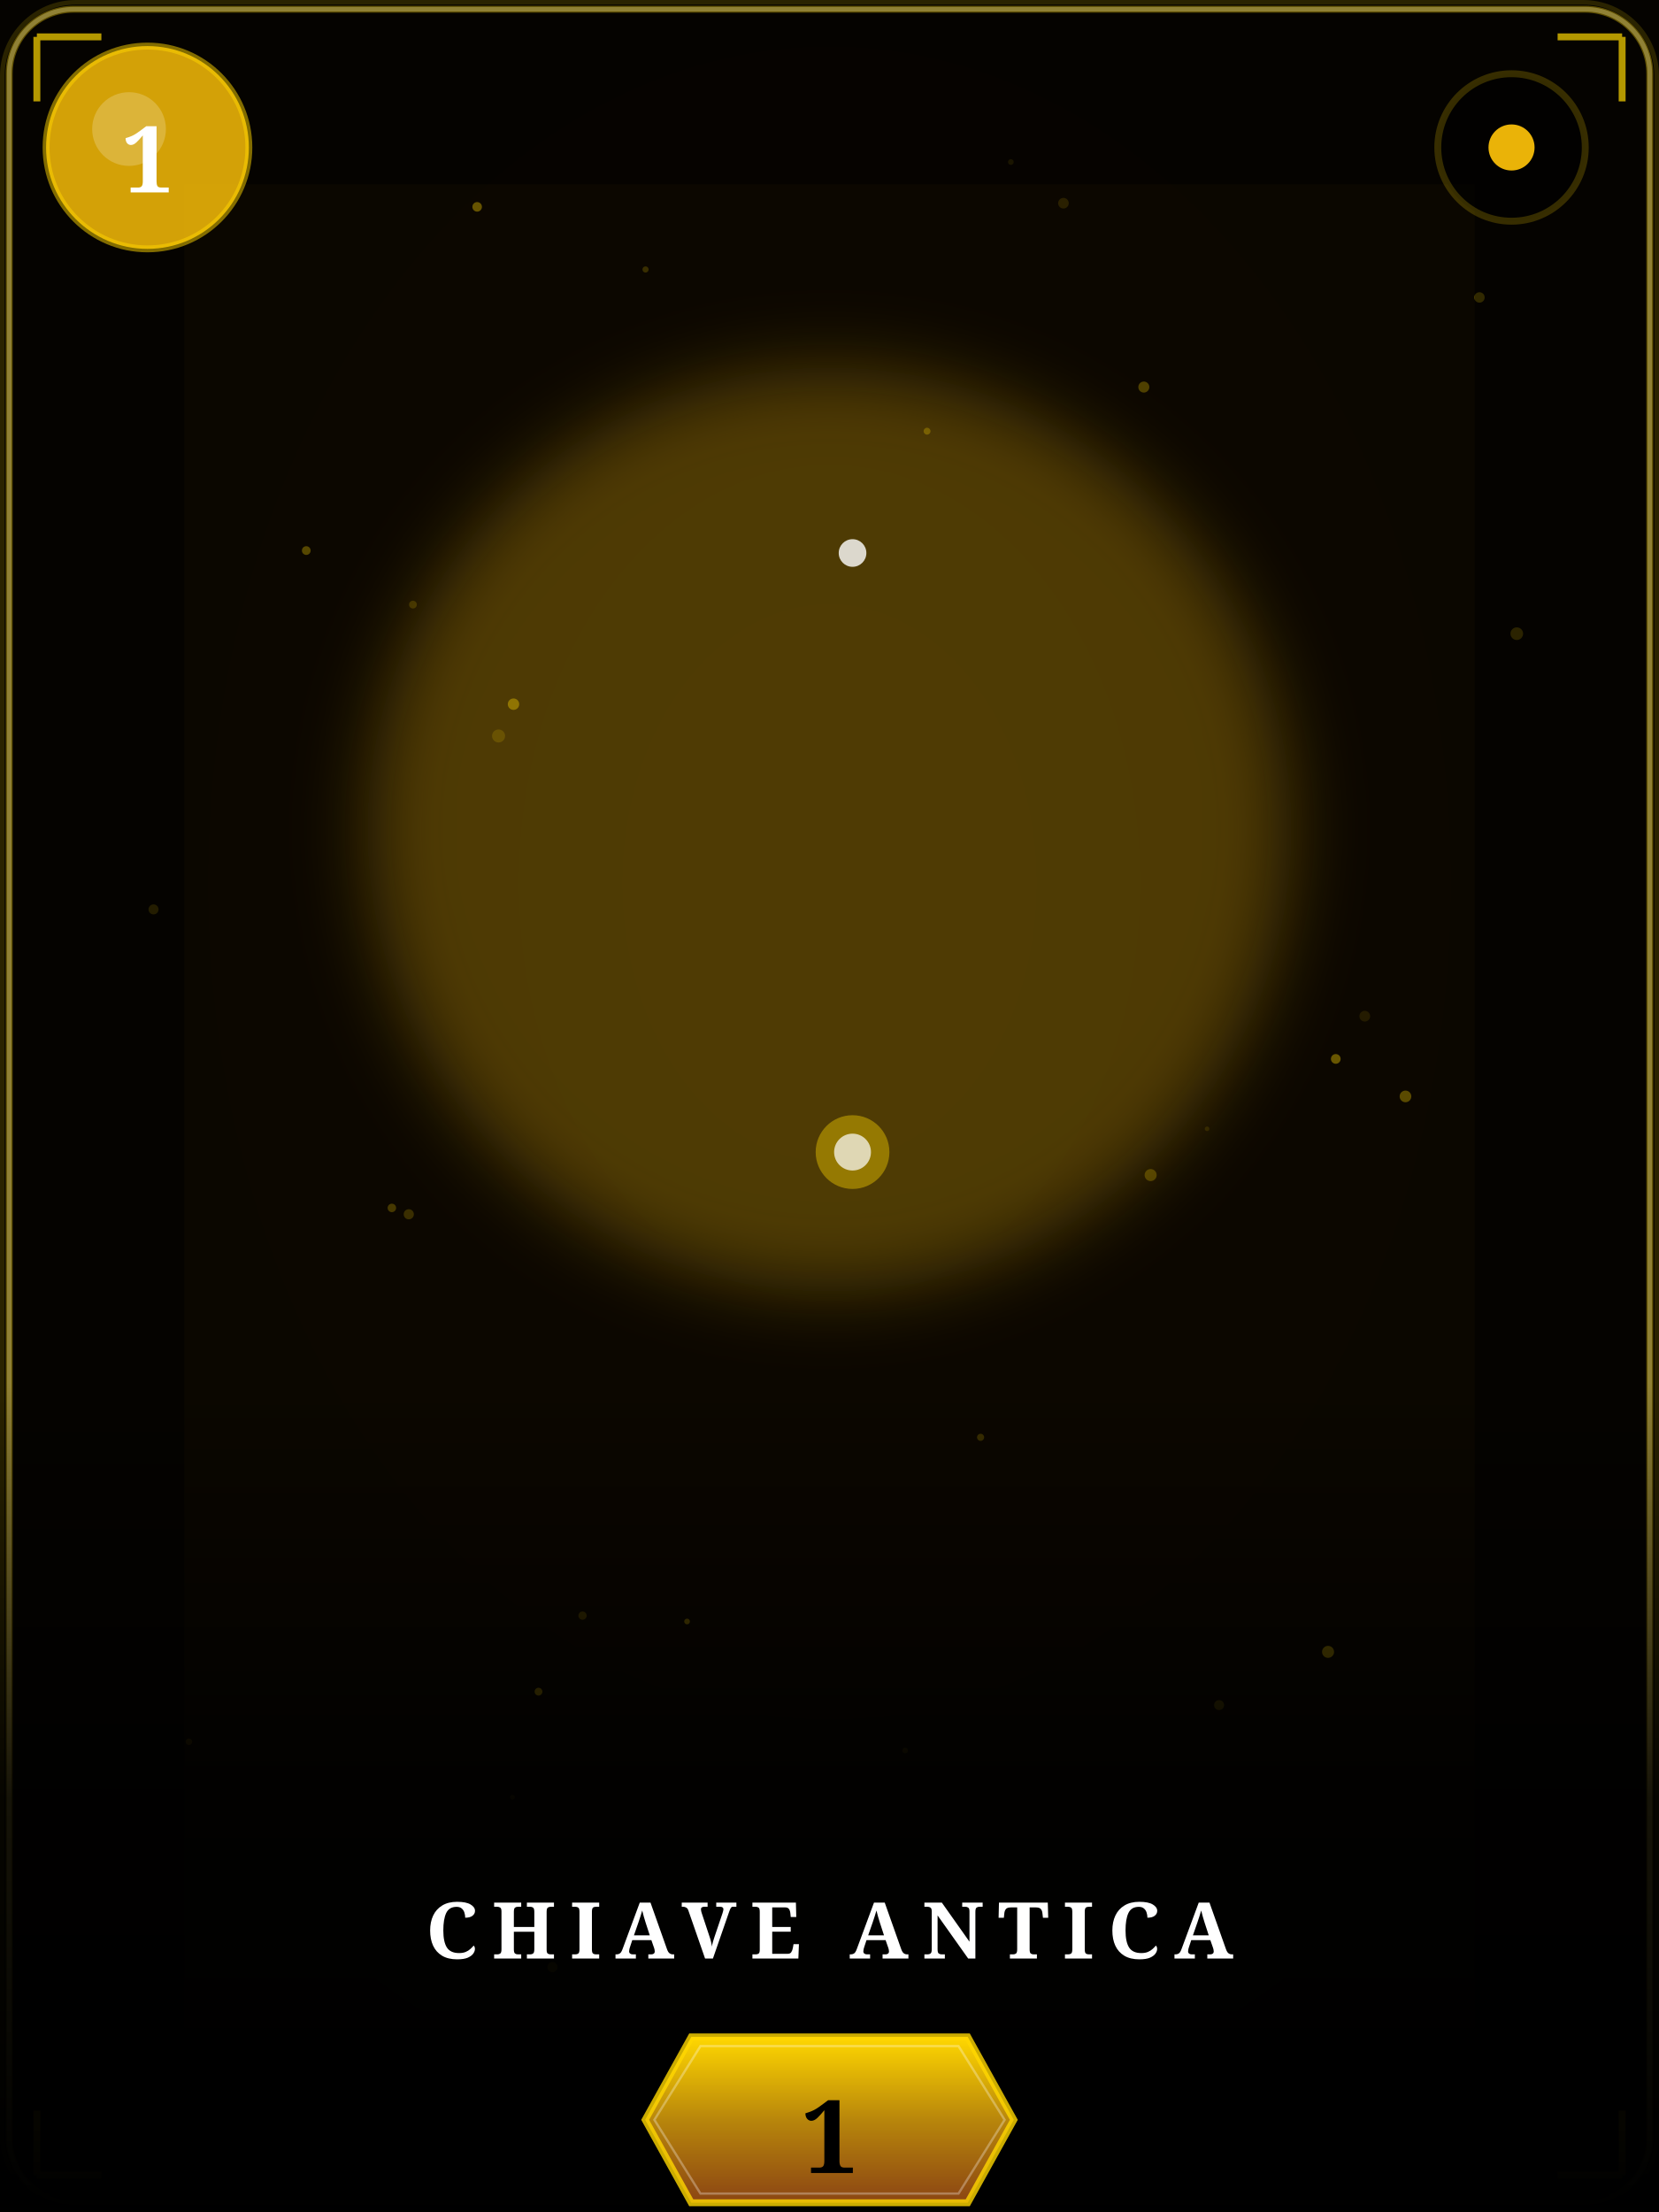
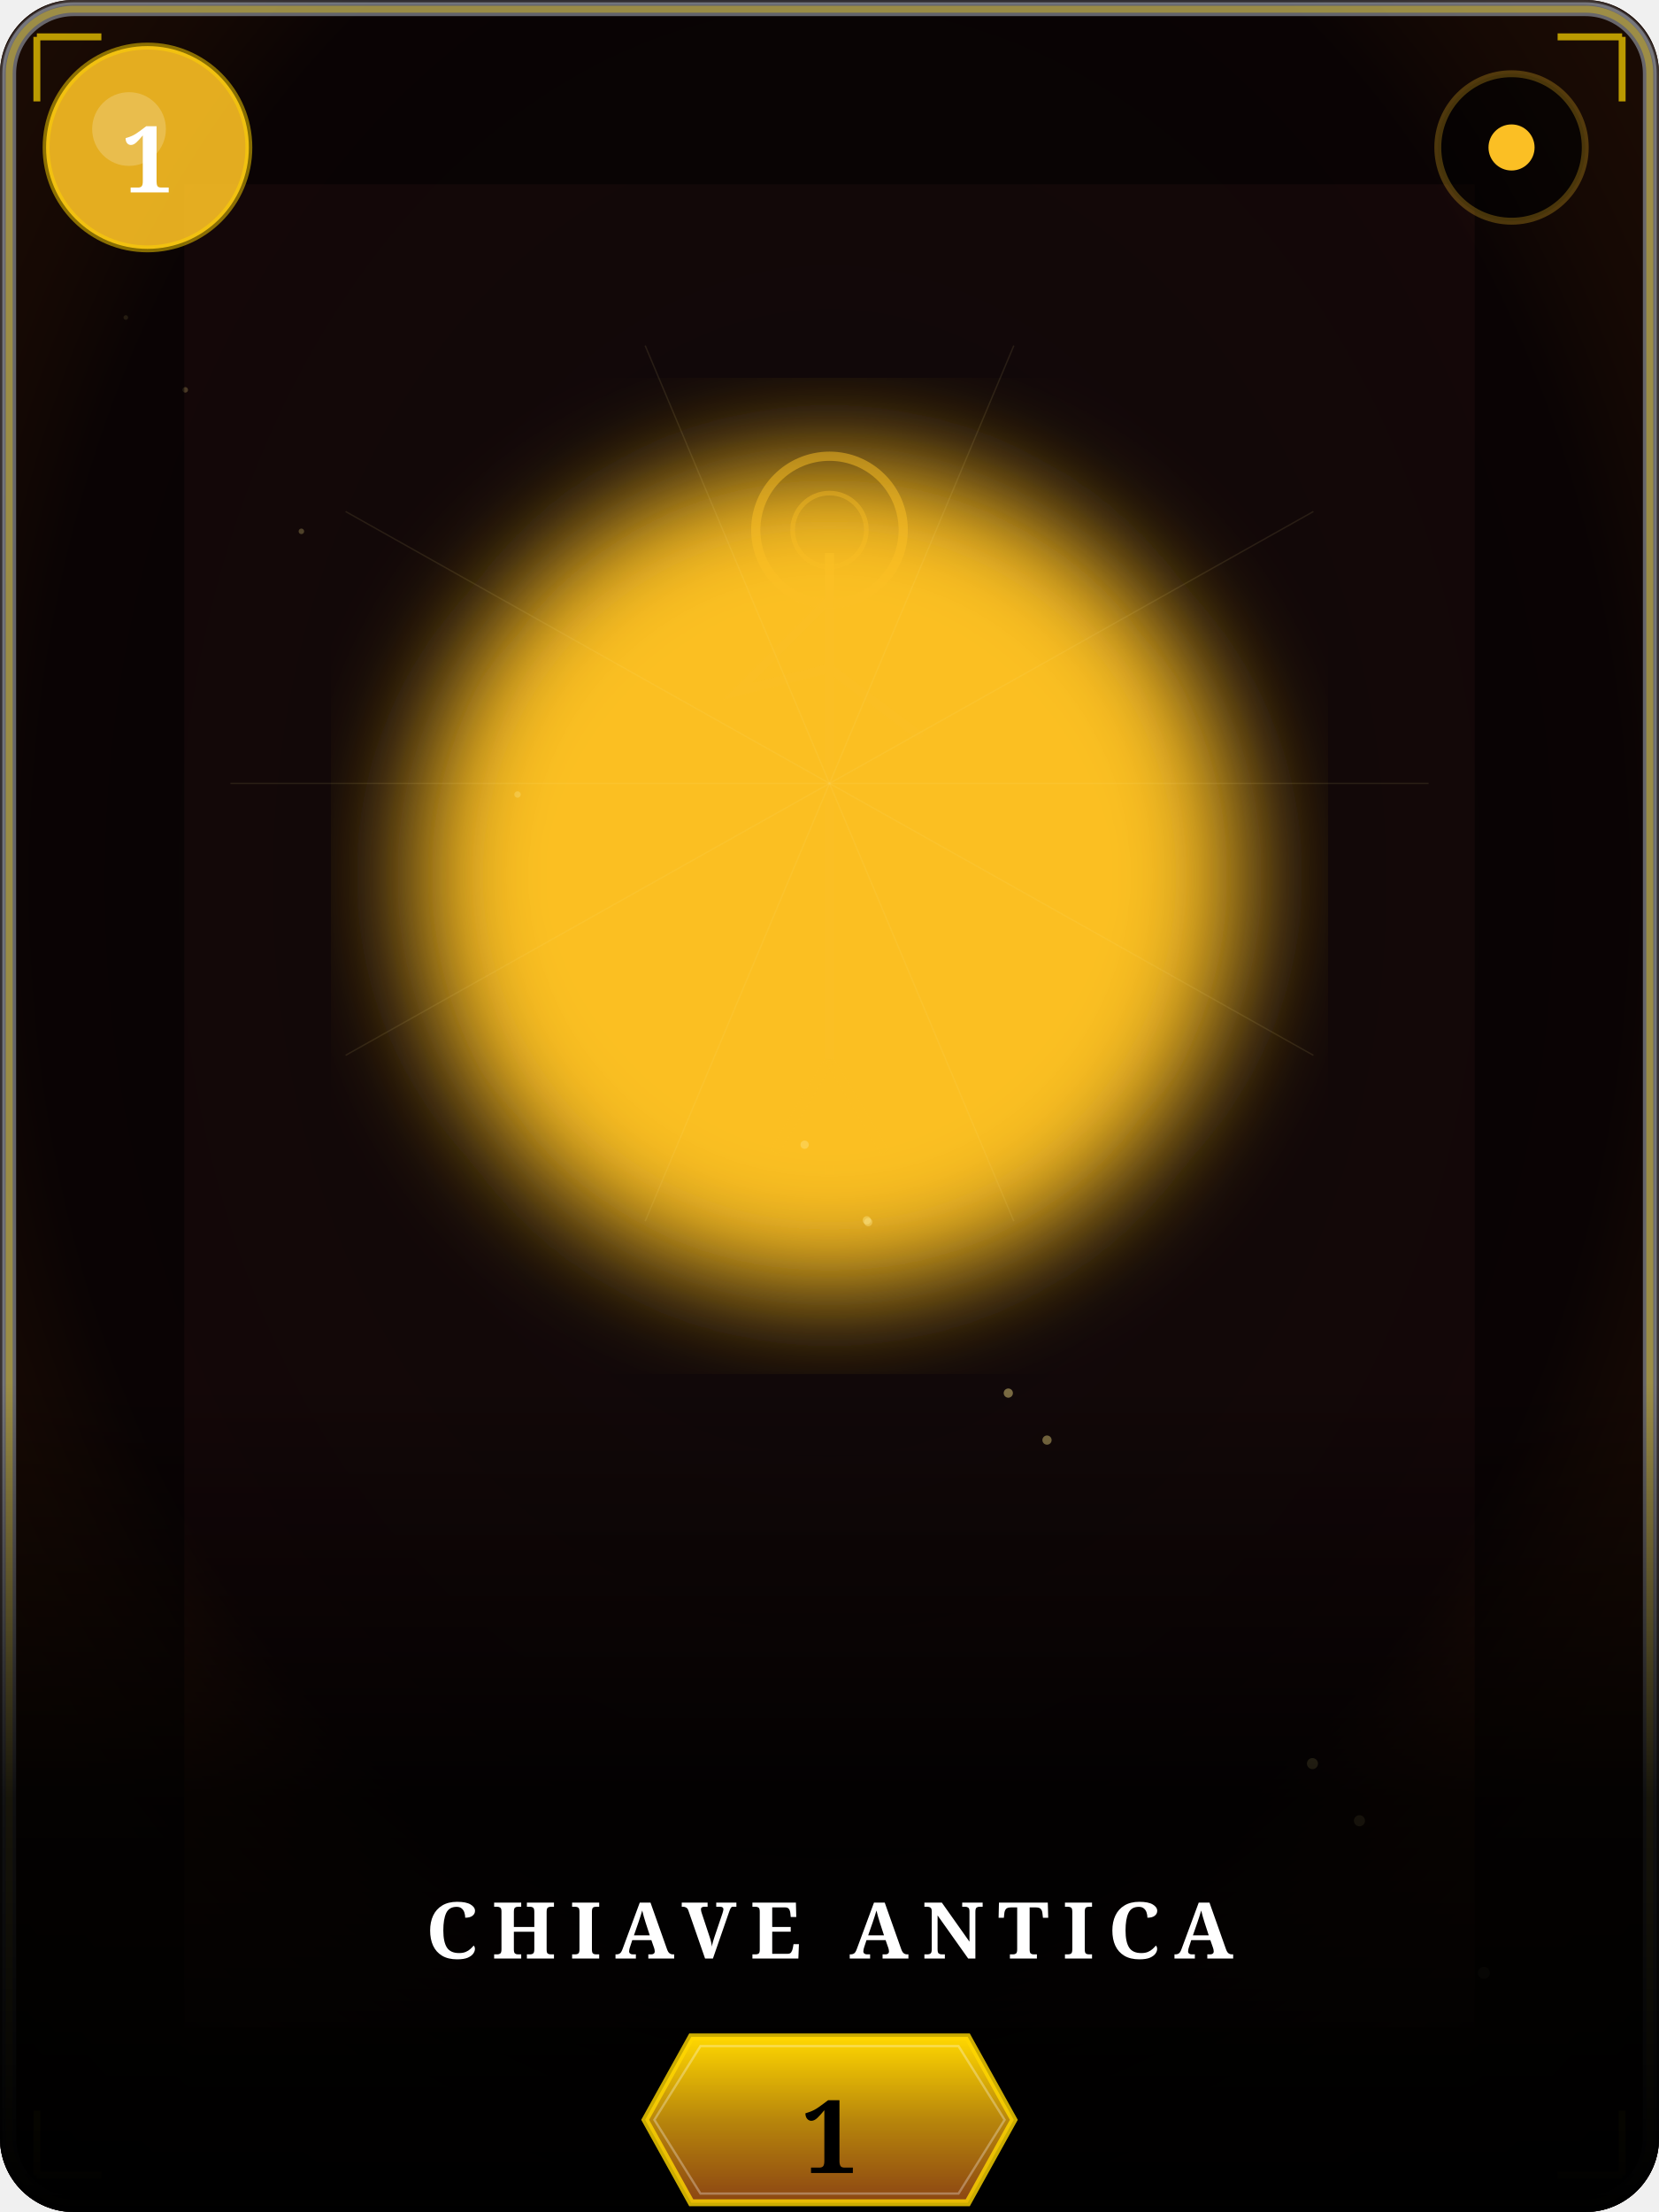
<svg xmlns="http://www.w3.org/2000/svg" viewBox="0 0 360 480" width="360" height="480">
  <defs>
-     <radialGradient id="v" cx="50%" cy="40%" r="75%">
-       <stop offset="0%" stop-color="#0d0800" />
-       <stop offset="100%" stop-color="#0a0600" />
+     <radialGradient id="bg_o1_chiave_antica" cx="50%" cy="40%" r="80%">
+       <stop offset="0%" stop-color="#fbbf2408" />
+       <stop offset="60%" stop-color="#b4530915" />
+       <stop offset="100%" stop-color="#050008" />
    </radialGradient>
-     <linearGradient id="tb" x1="0" y1="0" x2="0" y2="1">
+     <linearGradient id="tb_o1_chiave_antica" x1="0" y1="0" x2="0" y2="1">
      <stop offset="0%" stop-color="rgba(0,0,0,0)" />
      <stop offset="50%" stop-color="rgba(0,0,0,0.85)" />
      <stop offset="100%" stop-color="rgba(0,0,0,1)" />
    </linearGradient>
-     <linearGradient id="ph" x1="0" y1="0" x2="0" y2="1">
+     <linearGradient id="ph_o1_chiave_antica" x1="0" y1="0" x2="0" y2="1">
      <stop offset="0%" stop-color="#ffd700" />
      <stop offset="50%" stop-color="#b8860b" />
      <stop offset="100%" stop-color="#8b4513" />
    </linearGradient>
-     <filter id="g">
-       <feGaussianBlur stdDeviation="8" />
+     <filter id="g_o1_chiave_antica">
+       <feGaussianBlur stdDeviation="12" />
    </filter>
-     <filter id="g2">
-       <feGaussianBlur stdDeviation="4" />
+     <filter id="gm_o1_chiave_antica">
+       <feGaussianBlur stdDeviation="6" />
    </filter>
-     <filter id="g3">
-       <feGaussianBlur stdDeviation="15" />
+     <filter id="gs_o1_chiave_antica">
+       <feGaussianBlur stdDeviation="20" />
    </filter>
+     <clipPath id="c_o1_chiave_antica">
+       <rect x="0" y="0" width="360" height="480" rx="16" />
+     </clipPath>
  </defs>
-   <g clip-path="url(#c)">
-     <rect x="0" y="0" width="360" height="480" fill="#0d0800" />
-     <rect x="0" y="0" width="360" height="480" fill="url(#v)" />
-     <circle cx="180" cy="180" r="100" fill="#eab308" opacity="0.3" filter="url(#g)" />
-     <circle cx="66.462" cy="119.469" r="0.948" fill="#ffd700" opacity="0.305" />
-     <circle cx="296.154" cy="220.51" r="1.164" fill="#ffd700" opacity="0.101" />
-     <circle cx="89.605" cy="131.198" r="0.844" fill="#ffd700" opacity="0.165" />
-     <circle cx="116.856" cy="367.09" r="0.846" fill="#ffd700" opacity="0.372" />
-     <circle cx="321.04" cy="64.545" r="1.132" fill="#ffd700" opacity="0.358" />
-     <circle cx="212.785" cy="311.896" r="0.772" fill="#ffd700" opacity="0.193" />
-     <circle cx="288.185" cy="358.453" r="1.304" fill="#ffd700" opacity="0.384" />
-     <circle cx="108.186" cy="159.699" r="1.414" fill="#ffd700" opacity="0.154" />
-     <circle cx="329.141" cy="137.507" r="1.369" fill="#ffd700" opacity="0.307" />
-     <circle cx="140.081" cy="58.477" r="0.672" fill="#ffd700" opacity="0.184" />
-     <circle cx="111.43" cy="152.805" r="1.239" fill="#ffd700" opacity="0.374" />
-     <circle cx="230.764" cy="44.095" r="1.152" fill="#ffd700" opacity="0.123" />
-     <circle cx="119.881" cy="426.861" r="1.108" fill="#ffd700" opacity="0.277" />
-     <circle cx="33.315" cy="197.338" r="1.085" fill="#ffd700" opacity="0.25" />
-     <circle cx="289.861" cy="229.783" r="1.054" fill="#ffd700" opacity="0.382" />
-     <circle cx="261.937" cy="244.954" r="0.502" fill="#ffd700" opacity="0.112" />
-     <circle cx="264.54" cy="370" r="1.085" fill="#ffd700" opacity="0.188" />
-     <circle cx="126.408" cy="350.589" r="0.897" fill="#ffd700" opacity="0.182" />
-     <circle cx="88.704" cy="263.494" r="1.102" fill="#ffd700" opacity="0.189" />
-     <circle cx="111.196" cy="389.988" r="0.521" fill="#ffd700" opacity="0.144" />
-     <circle cx="248.208" cy="83.992" r="1.195" fill="#ffd700" opacity="0.277" />
-     <circle cx="196.414" cy="379.846" r="0.608" fill="#ffd700" opacity="0.129" />
-     <circle cx="103.542" cy="44.888" r="1.038" fill="#ffd700" opacity="0.368" />
-     <circle cx="219.352" cy="35.161" r="0.622" fill="#ffd700" opacity="0.169" />
-     <circle cx="149.092" cy="351.862" r="0.62" fill="#ffd700" opacity="0.328" />
-     <circle cx="201.171" cy="93.567" r="0.75" fill="#ffd700" opacity="0.259" />
-     <circle cx="85.035" cy="262.119" r="0.92" fill="#ffd700" opacity="0.24" />
-     <circle cx="40.998" cy="377.96" r="0.708" fill="#ffd700" opacity="0.143" />
-     <circle cx="249.687" cy="254.987" r="1.308" fill="#ffd700" opacity="0.235" />
-     <circle cx="304.987" cy="237.92" r="1.266" fill="#ffd700" opacity="0.324" />
-     <path d="M170,110 L190,110 L200,130 L190,150 L170,150 L160,130 Z" fill="none" stroke="" stroke-width="0" opacity="" />
-     <path d="M170,110 L190,110 L200,130 L190,150 L170,150 L160,130 Z" fill="none" stroke="0.4" stroke-width="2" opacity="1" />
-     <path d="M185,145 L185,240" fill="none" stroke="0.5" stroke-width="2.5" opacity="1" />
-     <circle cx="185" cy="250" r="8" fill="#ffd700" opacity="0.4" />
-     <circle cx="185" cy="250" r="4" fill="#fff" opacity="0.7" />
-     <circle cx="185" cy="120" r="3" fill="#fff" opacity="0.8" />
-     <rect x="0" y="0" width="360" height="480" fill="none" stroke="#000" stroke-width="80" opacity="0.5" rx="16" />
-     <rect x="0.5" y="0.5" width="359" height="479" fill="none" stroke="rgba(255,215,0,0.15)" stroke-width="1" rx="16" />
-     <rect x="2" y="2" width="356" height="476" fill="none" stroke="#888" stroke-width="1" rx="14" opacity="0.6" />
-     <rect x="2" y="2" width="356" height="476" fill="none" stroke="rgba(255,215,0,0.35)" stroke-width="1.5" rx="14" />
-     <path d="M 8 8 L 8 22 M 8 8 L 22 8" fill="none" stroke="rgba(255,215,0,0.7)" stroke-width="1.5" />
-     <path d="M 352 8 L 352 22 M 352 8 L 338 8" fill="none" stroke="rgba(255,215,0,0.7)" stroke-width="1.5" />
-     <path d="M 8 472 L 8 458 M 8 472 L 22 472" fill="none" stroke="rgba(255,215,0,0.7)" stroke-width="1.5" />
-     <path d="M 352 472 L 352 458 M 352 472 L 338 472" fill="none" stroke="rgba(255,215,0,0.7)" stroke-width="1.5" />
-     <circle cx="32" cy="32" r="22" fill="#eab308" opacity="0.9" />
-     <circle cx="32" cy="32" r="22" fill="none" stroke="rgba(255,215,0,0.5)" stroke-width="1.5" />
-     <circle cx="28" cy="28" r="8" fill="rgba(255,255,255,0.2)" />
-     <text x="32" y="34" text-anchor="middle" dominant-baseline="central" font-size="20" font-weight="900" fill="#fff" font-family="Cinzel,serif">1</text>
-     <circle cx="328" cy="32" r="16" fill="rgba(0,0,0,0.6)" stroke="rgba(255,215,0,0.2)" stroke-width="1.5" />
-     <circle cx="328" cy="32" r="5" fill="#eab308">
-       <animate attributeName="opacity" values="0.3;1;0.3" dur="2s" repeatCount="indefinite" />
-     </circle>
-     <rect x="0" y="300" width="360" height="180" fill="url(#tb)" />
-     <text x="180" y="425" text-anchor="middle" font-size="17" fill="#fff" font-family="Cinzel,serif" font-weight="700" letter-spacing="3">CHIAVE ANTICA</text>
-     <text x="180" y="452" text-anchor="middle" font-size="8" fill="#888" font-family="Montserrat,sans-serif" letter-spacing="4" opacity="0.7">COMUNE</text>
-     <g transform="translate(180,460)">
-       <polygon points="-30,-18 30,-18 40,0 30,18 -30,18 -40,0" fill="url(#ph)" stroke="rgba(255,215,0,0.8)" stroke-width="1.5" />
-       <polygon points="-28,-16 28,-16 38,0 28,16 -28,16 -38,0" fill="none" stroke="rgba(255,255,255,0.3)" stroke-width="0.5" />
-       <text x="0" y="3" text-anchor="middle" dominant-baseline="central" font-size="22" font-weight="900" fill="#000" font-family="Cinzel,serif">1</text>
+   <g clip-path="url(#c_o1_chiave_antica)">
+     <rect x="0" y="0" width="360" height="480" fill="#050008" />
+     <rect x="0" y="0" width="360" height="480" fill="url(#bg_o1_chiave_antica)" />
+     <circle cx="180" cy="190" r="90" fill="#fbbf24" filter="url(#g_o1_chiave_antica)" />
+     <path d="M180,120 L180,230 M180,130 L160,150 L180,145 L200,160" fill="none" stroke="#fbbf24" stroke-width="2" opacity="0.6" />
+     <circle cx="180" cy="115" r="16" fill="none" stroke="#fbbf24" stroke-width="2" opacity="0.5" />
+     <circle cx="180" cy="115" r="8" fill="#fbbf2425" stroke="#fbbf24" stroke-width="1" opacity="0.4" />
+     <line x1="180" y1="230" x2="168" y2="250" stroke="#fbbf24" stroke-width="2" opacity="0.4" />
+     <line x1="180" y1="230" x2="180" y2="255" stroke="#fbbf24" stroke-width="2" opacity="0.4" />
+     <line x1="180" y1="230" x2="192" y2="250" stroke="#fbbf24" stroke-width="2" opacity="0.4" />
+     <line x1="180" y1="170" x2="310" y2="170" stroke="#fde68a" stroke-width="0.3" opacity="0.1" />
+     <line x1="180" y1="170" x2="285" y2="229" stroke="#fde68a" stroke-width="0.3" opacity="0.1" />
+     <line x1="180" y1="170" x2="220" y2="265" stroke="#fde68a" stroke-width="0.3" opacity="0.1" />
+     <line x1="180" y1="170" x2="140" y2="265" stroke="#fde68a" stroke-width="0.3" opacity="0.1" />
+     <line x1="180" y1="170" x2="75" y2="229" stroke="#fde68a" stroke-width="0.3" opacity="0.1" />
+     <line x1="180" y1="170" x2="50" y2="170" stroke="#fde68a" stroke-width="0.3" opacity="0.1" />
+     <line x1="180" y1="170" x2="75" y2="111" stroke="#fde68a" stroke-width="0.3" opacity="0.1" />
+     <line x1="180" y1="170" x2="140" y2="75" stroke="#fde68a" stroke-width="0.3" opacity="0.1" />
+     <line x1="180" y1="170" x2="220" y2="75" stroke="#fde68a" stroke-width="0.3" opacity="0.1" />
+     <line x1="180" y1="170" x2="285" y2="111" stroke="#fde68a" stroke-width="0.3" opacity="0.1" />
+     <g clip-path="url(#c_o1_chiave_antica)">
+       <circle cx="227.2" cy="312.5" r="1.0" fill="#fde68a" opacity="0.46" />
+       <circle cx="295.0" cy="395.1" r="1.2" fill="#fde68a" opacity="0.54" />
+       <circle cx="65.4" cy="115.3" r="0.6" fill="#fde68a" opacity="0.26" />
+       <circle cx="112.3" cy="172.4" r="0.7" fill="#fde68a" opacity="0.32" />
+       <circle cx="322.0" cy="428.1" r="1.3" fill="#fde68a" opacity="0.58" />
+       <circle cx="284.8" cy="382.7" r="1.2" fill="#fde68a" opacity="0.53" />
+       <circle cx="218.8" cy="302.3" r="1.0" fill="#fde68a" opacity="0.45" />
+       <circle cx="188.4" cy="265.2" r="0.9" fill="#fde68a" opacity="0.41" />
+       <circle cx="174.6" cy="248.4" r="0.9" fill="#fde68a" opacity="0.39" />
+       <circle cx="40.2" cy="84.6" r="0.6" fill="#fde68a" opacity="0.23" />
+       <circle cx="27.3" cy="68.9" r="0.5" fill="#fde68a" opacity="0.21" />
+       <circle cx="188.1" cy="264.8" r="0.9" fill="#fde68a" opacity="0.41" />
+       <rect x="0" y="0" width="360" height="480" fill="none" stroke="#000" stroke-width="80" opacity="0.5" rx="16" />
+       <rect x="0.5" y="0.5" width="359" height="479" fill="none" stroke="#9ca3af44" stroke-width="1" rx="16" />
+       <rect x="2" y="2" width="356" height="476" fill="none" stroke="#9ca3af" stroke-width="3" rx="14" opacity="0.6" />
+       <rect x="2" y="2" width="356" height="476" fill="none" stroke="rgba(255,215,0,0.35)" stroke-width="1.5" rx="14" />
+       <path d="M 8 8 L 8 22 M 8 8 L 22 8" fill="none" stroke="rgba(255,215,0,0.7)" stroke-width="1.5" />
+       <path d="M 352 8 L 352 22 M 352 8 L 338 8" fill="none" stroke="rgba(255,215,0,0.7)" stroke-width="1.5" />
+       <path d="M 8 472 L 8 458 M 8 472 L 22 472" fill="none" stroke="rgba(255,215,0,0.7)" stroke-width="1.5" />
+       <path d="M 352 472 L 352 458 M 352 472 L 338 472" fill="none" stroke="rgba(255,215,0,0.7)" stroke-width="1.5" />
+       <circle cx="32" cy="32" r="22" fill="#fbbf24" opacity="0.9" />
+       <circle cx="32" cy="32" r="22" fill="none" stroke="rgba(255,215,0,0.5)" stroke-width="1.5" />
+       <circle cx="28" cy="28" r="8" fill="rgba(255,255,255,0.2)" />
+       <text x="32" y="34" text-anchor="middle" dominant-baseline="central" font-size="20" font-weight="900" fill="#fff" font-family="Cinzel,serif">1</text>
+       <circle cx="328" cy="32" r="16" fill="rgba(0,0,0,0.6)" stroke="#fbbf2444" stroke-width="1.5" />
+       <circle cx="328" cy="32" r="5" fill="#fbbf24">
+         <animate attributeName="opacity" values="0.3;1;0.3" dur="1.8s" repeatCount="indefinite" />
+       </circle>
+       <rect x="0" y="300" width="360" height="180" fill="url(#tb_o1_chiave_antica)" />
+       <text x="180" y="425" text-anchor="middle" font-size="17" fill="#fff" font-family="Cinzel,serif" font-weight="700" letter-spacing="3">CHIAVE ANTICA</text>
+       <text x="180" y="452" text-anchor="middle" font-size="8" fill="#9ca3af" font-family="Montserrat,sans-serif" letter-spacing="4" opacity="0.7">COMUNE</text>
+       <g transform="translate(180,460)">
+         <polygon points="-30,-18 30,-18 40,0 30,18 -30,18 -40,0" fill="url(#ph_o1_chiave_antica)" stroke="rgba(255,215,0,0.8)" stroke-width="1.5" />
+         <polygon points="-28,-16 28,-16 38,0 28,16 -28,16 -38,0" fill="none" stroke="rgba(255,255,255,0.3)" stroke-width="0.5" />
+         <text x="0" y="3" text-anchor="middle" dominant-baseline="central" font-size="22" font-weight="900" fill="#000" font-family="Cinzel,serif">1</text>
+       </g>
    </g>
  </g>
</svg>
